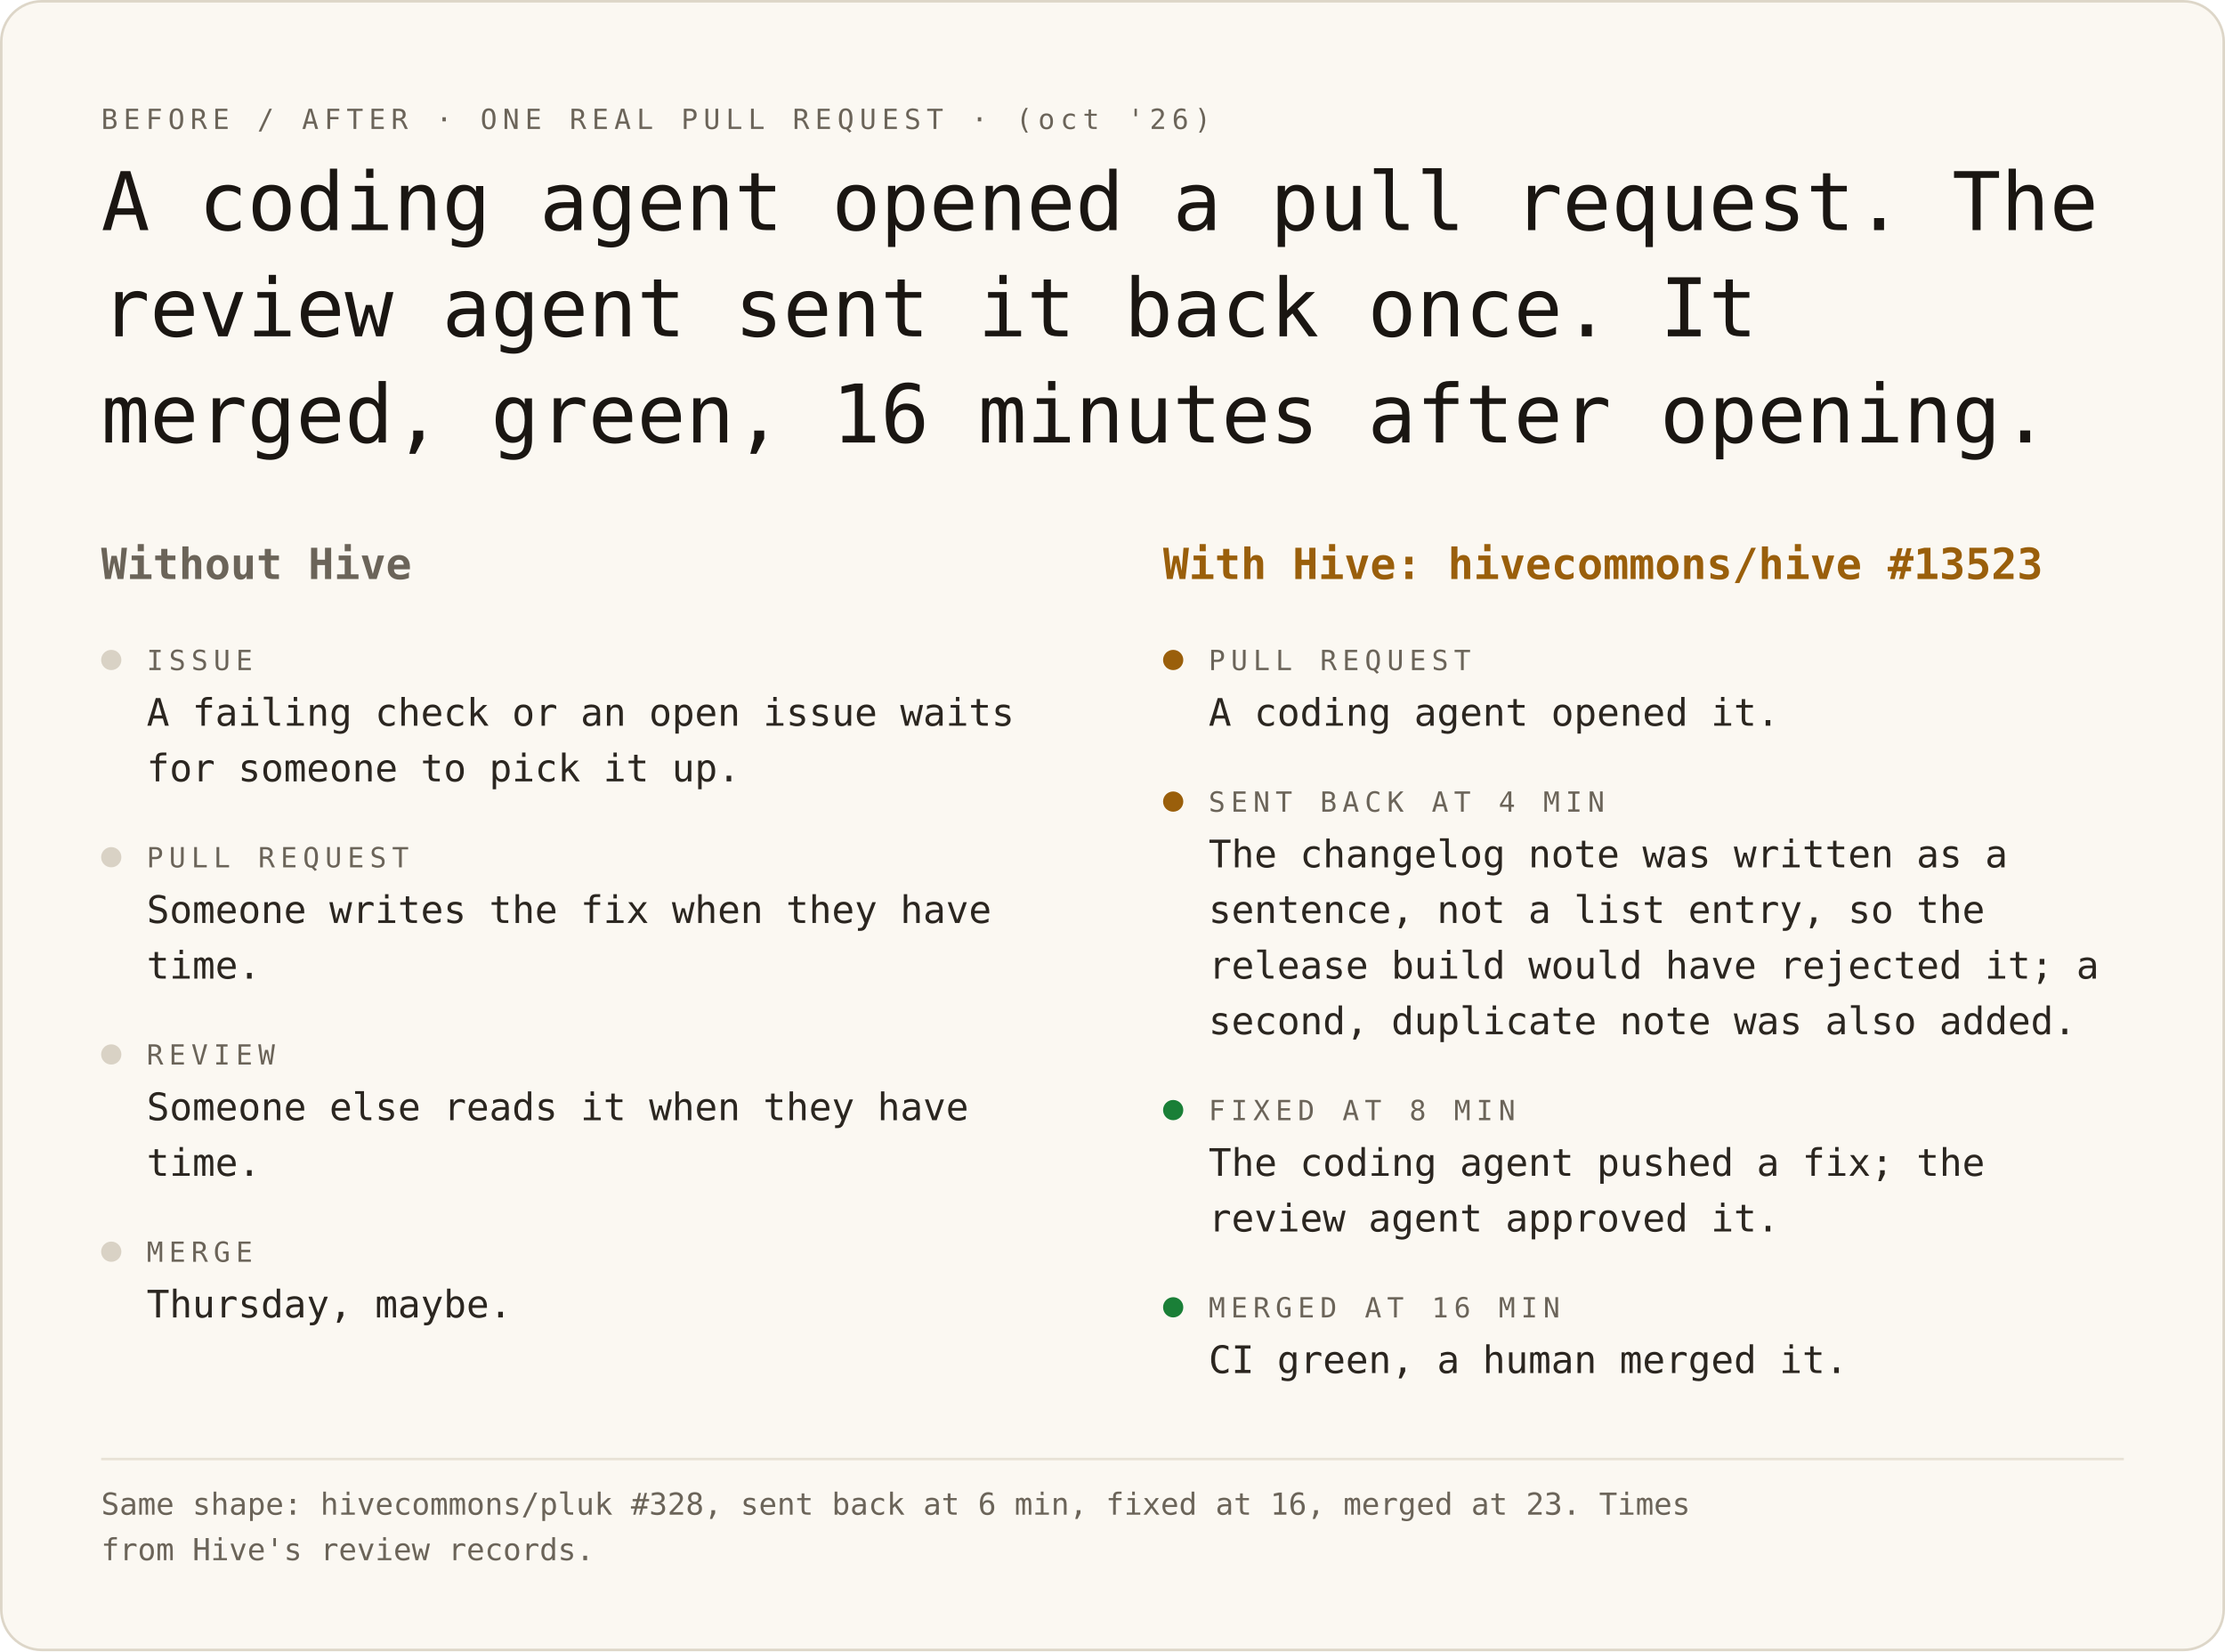
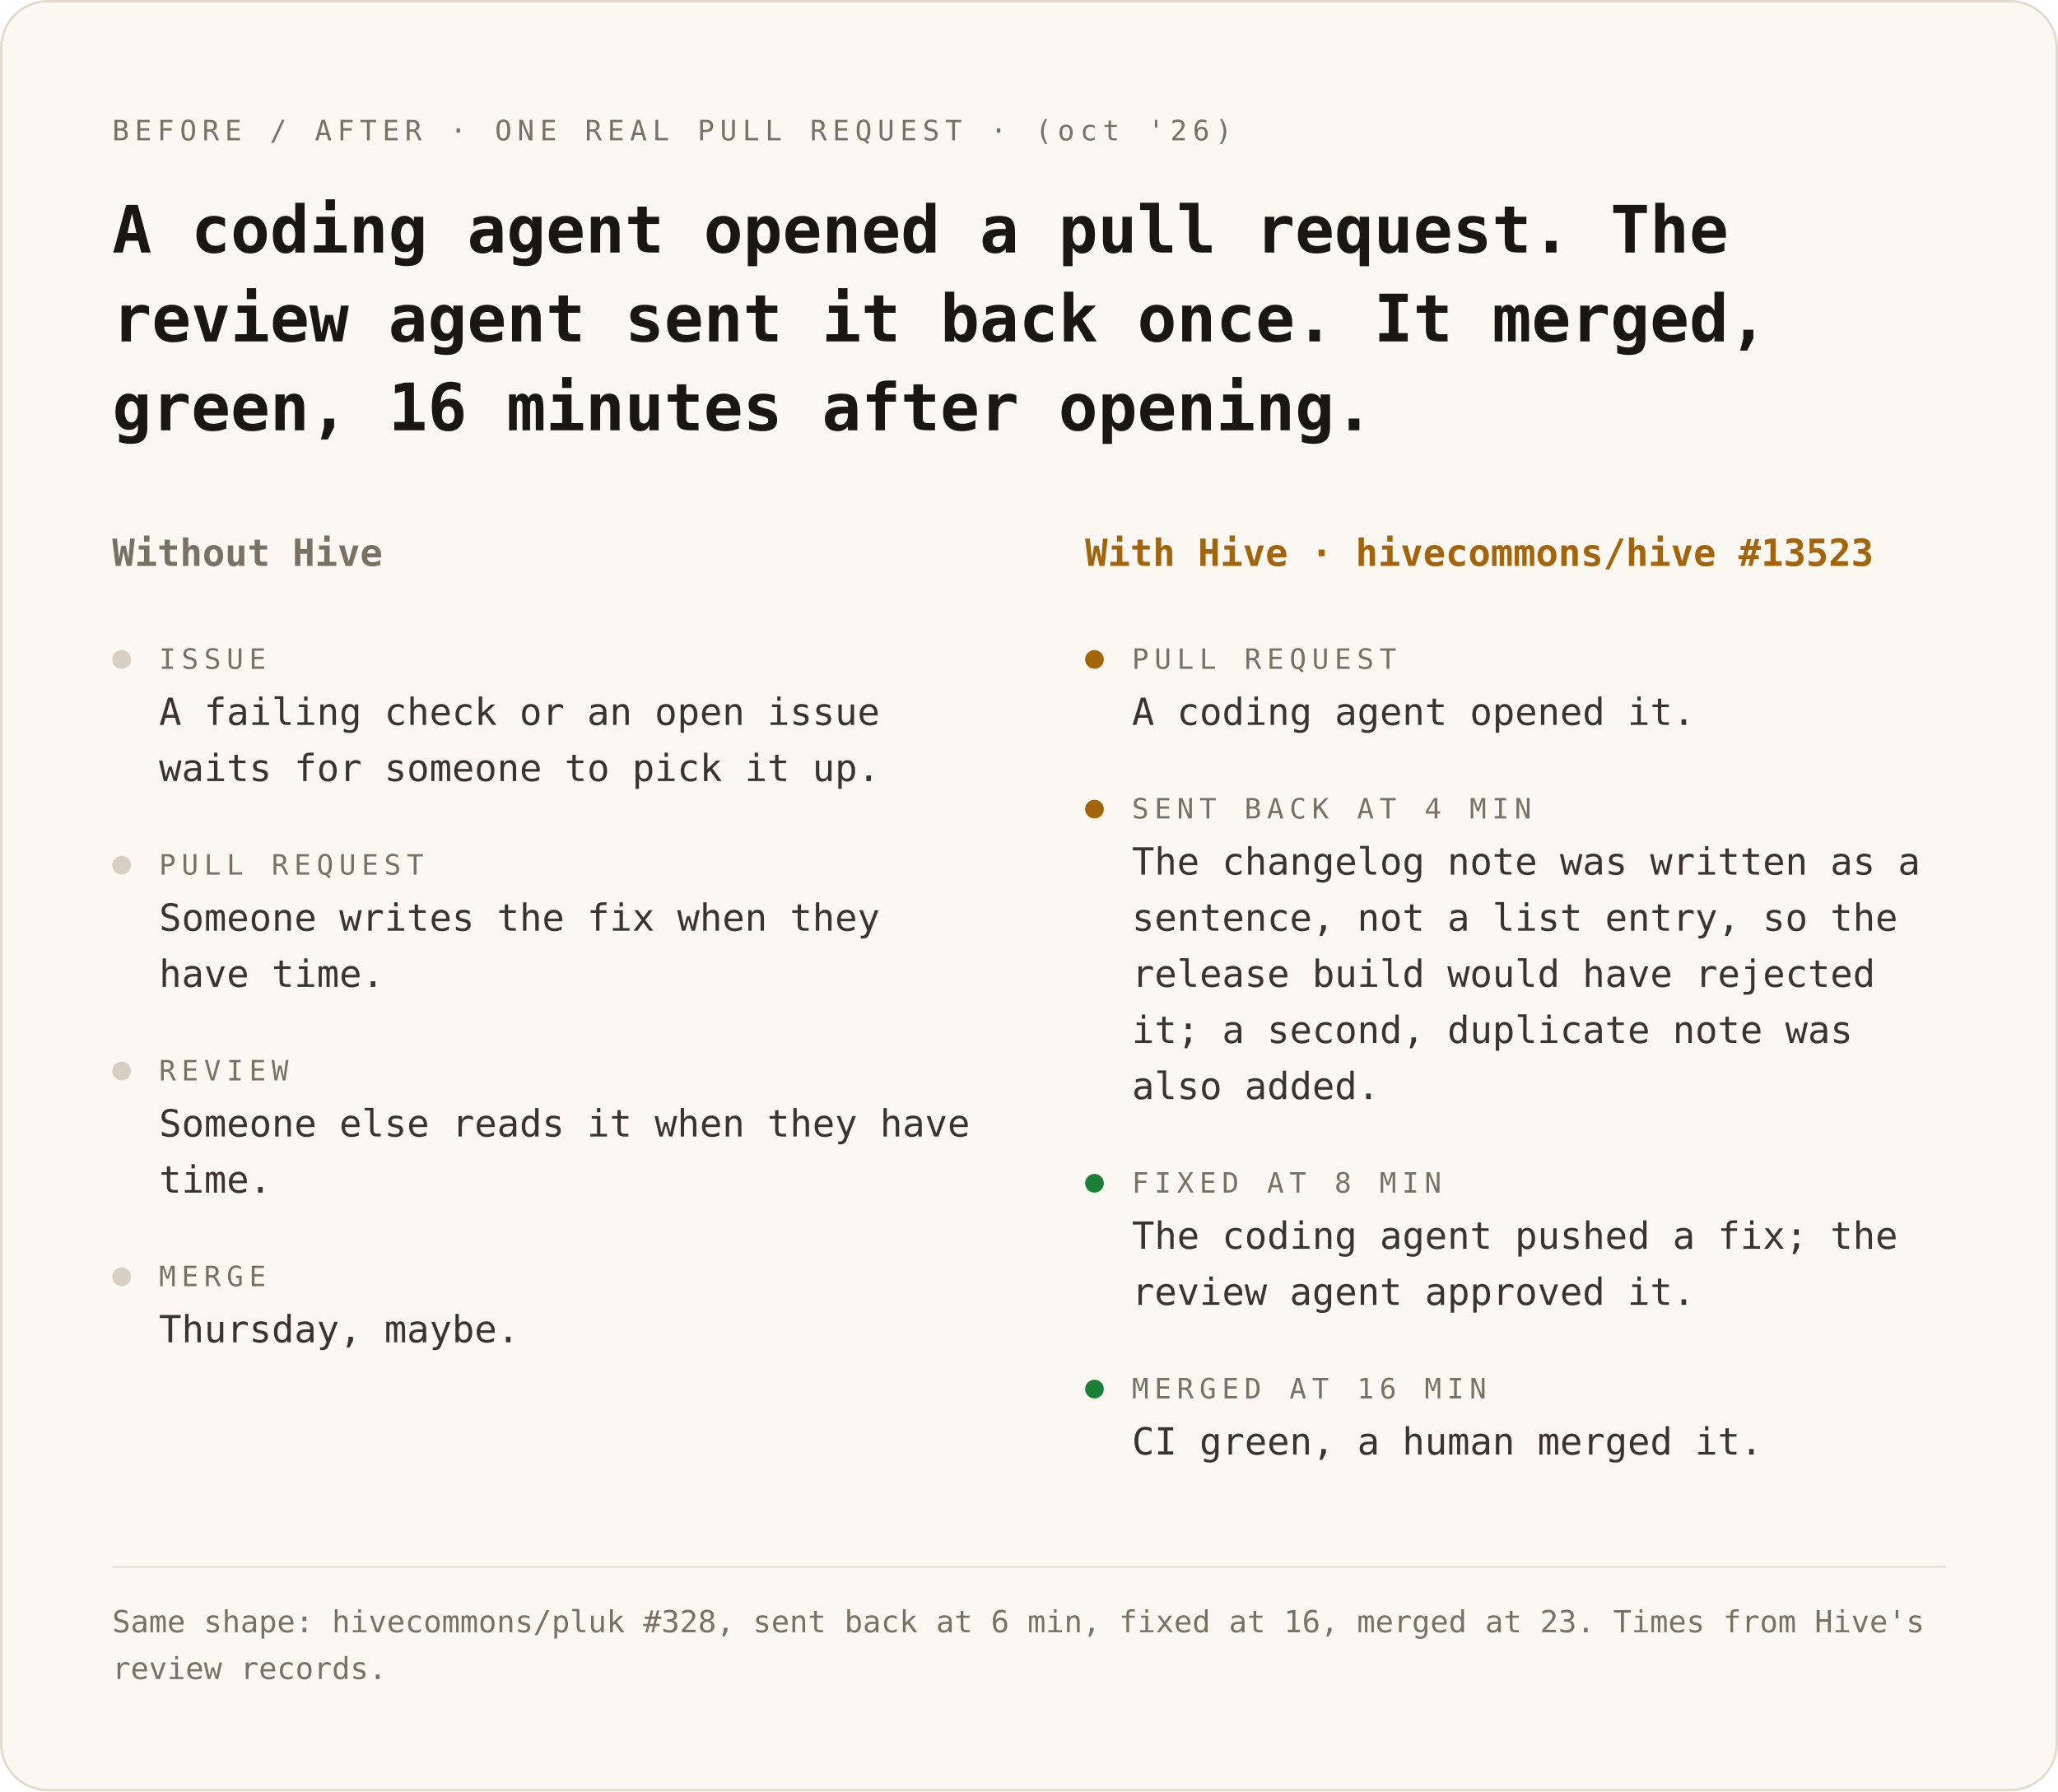
- <svg xmlns="http://www.w3.org/2000/svg" width="1760" height="1306" viewBox="0 0 880 653" role="img" aria-label="Before and after: hivecommons/hive #13523 was sent back once and merged 16 minutes after opening" font-family="'IBM Plex Mono', 'JetBrains Mono', ui-monospace, SFMono-Regular, Menlo, Consolas, monospace">
-   <defs>
-     <linearGradient id="amber" x1="0" y1="0" x2="1" y2="0">
-       <stop offset="0" stop-color="#9a5f0b" />
-       <stop offset="1" stop-color="#b8741a" />
-     </linearGradient>
-     <filter id="glow" x="-20%" y="-40%" width="140%" height="180%">
-       <feGaussianBlur stdDeviation="5" />
-     </filter>
-   </defs>
-   <rect x="0.5" y="0.5" width="879" height="652" rx="16" fill="#fbf8f2" stroke="#ddd6c8" />
-   <text x="40" y="51" fill="#6b6459" font-size="11" font-weight="500" letter-spacing="2.2">BEFORE / AFTER · ONE REAL PULL REQUEST · (oct '26)</text>
-   <text x="40" y="91" fill="#1a1612" font-size="32">A coding agent opened a pull request. The</text>
-   <text x="40" y="133" fill="#1a1612" font-size="32">review agent sent it back once. It</text>
-   <text x="40" y="175" fill="#1a1612" font-size="32">merged, green, 16 minutes after opening.</text>
-   <text x="40" y="229" fill="#6b6459" font-size="17" font-weight="700">Without Hive</text>
-   <circle cx="44" cy="261" r="4" fill="#d9d2c5" />
-   <text x="58" y="265" fill="#6b6459" font-size="11" font-weight="500" letter-spacing="2.2">ISSUE</text>
-   <text x="58" y="287" fill="#2b2620" font-size="15">A failing check or an open issue waits</text>
-   <text x="58" y="309" fill="#2b2620" font-size="15">for someone to pick it up.</text>
-   <circle cx="44" cy="339" r="4" fill="#d9d2c5" />
-   <text x="58" y="343" fill="#6b6459" font-size="11" font-weight="500" letter-spacing="2.2">PULL REQUEST</text>
-   <text x="58" y="365" fill="#2b2620" font-size="15">Someone writes the fix when they have</text>
-   <text x="58" y="387" fill="#2b2620" font-size="15">time.</text>
-   <circle cx="44" cy="417" r="4" fill="#d9d2c5" />
-   <text x="58" y="421" fill="#6b6459" font-size="11" font-weight="500" letter-spacing="2.2">REVIEW</text>
-   <text x="58" y="443" fill="#2b2620" font-size="15">Someone else reads it when they have</text>
-   <text x="58" y="465" fill="#2b2620" font-size="15">time.</text>
-   <circle cx="44" cy="495" r="4" fill="#d9d2c5" />
-   <text x="58" y="499" fill="#6b6459" font-size="11" font-weight="500" letter-spacing="2.2">MERGE</text>
-   <text x="58" y="521" fill="#2b2620" font-size="15">Thursday, maybe.</text>
-   <text x="460" y="229" fill="#9a5f0b" font-size="17" font-weight="700">With Hive: hivecommons/hive #13523</text>
-   <circle cx="464" cy="261" r="4" fill="#9a5f0b" />
-   <text x="478" y="265" fill="#6b6459" font-size="11" font-weight="500" letter-spacing="2.2">PULL REQUEST</text>
-   <text x="478" y="287" fill="#2b2620" font-size="15">A coding agent opened it.</text>
-   <circle cx="464" cy="317" r="4" fill="#9a5f0b" />
-   <text x="478" y="321" fill="#6b6459" font-size="11" font-weight="500" letter-spacing="2.2">SENT BACK AT 4 MIN</text>
-   <text x="478" y="343" fill="#2b2620" font-size="15">The changelog note was written as a</text>
-   <text x="478" y="365" fill="#2b2620" font-size="15">sentence, not a list entry, so the</text>
-   <text x="478" y="387" fill="#2b2620" font-size="15">release build would have rejected it; a</text>
-   <text x="478" y="409" fill="#2b2620" font-size="15">second, duplicate note was also added.</text>
-   <circle cx="464" cy="439" r="4" fill="#1a7f37" />
-   <text x="478" y="443" fill="#6b6459" font-size="11" font-weight="500" letter-spacing="2.2">FIXED AT 8 MIN</text>
-   <text x="478" y="465" fill="#2b2620" font-size="15">The coding agent pushed a fix; the</text>
-   <text x="478" y="487" fill="#2b2620" font-size="15">review agent approved it.</text>
-   <circle cx="464" cy="517" r="4" fill="#1a7f37" />
-   <text x="478" y="521" fill="#6b6459" font-size="11" font-weight="500" letter-spacing="2.2">MERGED AT 16 MIN</text>
-   <text x="478" y="543" fill="#2b2620" font-size="15">CI green, a human merged it.</text>
+ <svg xmlns="http://www.w3.org/2000/svg" width="1760" height="1532" viewBox="0 0 880 766" role="img" aria-label="Before and after: hivecommons/hive #13523 was sent back once and merged 16 minutes after opening" font-family="'IBM Plex Mono', 'JetBrains Mono', ui-monospace, SFMono-Regular, Menlo, Consolas, monospace">
+   <rect x="0.5" y="0.5" width="879" height="765" rx="20" fill="#fbf8f2" stroke="#e2dbcd" />
+   <text x="48" y="60" fill="#7a7165" font-size="12" font-weight="500" letter-spacing="2.4">BEFORE / AFTER · ONE REAL PULL REQUEST · (oct '26)</text>
+   <text x="48" y="108" fill="#1a1612" font-size="28" font-weight="700">A coding agent opened a pull request. The</text>
+   <text x="48" y="146" fill="#1a1612" font-size="28" font-weight="700">review agent sent it back once. It merged,</text>
+   <text x="48" y="184" fill="#1a1612" font-size="28" font-weight="700">green, 16 minutes after opening.</text>
+   <text x="48" y="242" fill="#7a7165" font-size="16" font-weight="700">Without Hive</text>
+   <circle cx="52" cy="282" r="4" fill="#d6cfc2" />
+   <text x="68" y="286" fill="#7a7165" font-size="12" font-weight="500" letter-spacing="2.4">ISSUE</text>
+   <text x="68" y="310" fill="#3b342c" font-size="16">A failing check or an open issue</text>
+   <text x="68" y="334" fill="#3b342c" font-size="16">waits for someone to pick it up.</text>
+   <circle cx="52" cy="370" r="4" fill="#d6cfc2" />
+   <text x="68" y="374" fill="#7a7165" font-size="12" font-weight="500" letter-spacing="2.4">PULL REQUEST</text>
+   <text x="68" y="398" fill="#3b342c" font-size="16">Someone writes the fix when they</text>
+   <text x="68" y="422" fill="#3b342c" font-size="16">have time.</text>
+   <circle cx="52" cy="458" r="4" fill="#d6cfc2" />
+   <text x="68" y="462" fill="#7a7165" font-size="12" font-weight="500" letter-spacing="2.4">REVIEW</text>
+   <text x="68" y="486" fill="#3b342c" font-size="16">Someone else reads it when they have</text>
+   <text x="68" y="510" fill="#3b342c" font-size="16">time.</text>
+   <circle cx="52" cy="546" r="4" fill="#d6cfc2" />
+   <text x="68" y="550" fill="#7a7165" font-size="12" font-weight="500" letter-spacing="2.4">MERGE</text>
+   <text x="68" y="574" fill="#3b342c" font-size="16">Thursday, maybe.</text>
+   <text x="464" y="242" fill="#a3640c" font-size="16" font-weight="700">With Hive · hivecommons/hive #13523</text>
+   <circle cx="468" cy="282" r="4" fill="#a3640c" />
+   <text x="484" y="286" fill="#7a7165" font-size="12" font-weight="500" letter-spacing="2.4">PULL REQUEST</text>
+   <text x="484" y="310" fill="#3b342c" font-size="16">A coding agent opened it.</text>
+   <circle cx="468" cy="346" r="4" fill="#a3640c" />
+   <text x="484" y="350" fill="#7a7165" font-size="12" font-weight="500" letter-spacing="2.4">SENT BACK AT 4 MIN</text>
+   <text x="484" y="374" fill="#3b342c" font-size="16">The changelog note was written as a</text>
+   <text x="484" y="398" fill="#3b342c" font-size="16">sentence, not a list entry, so the</text>
+   <text x="484" y="422" fill="#3b342c" font-size="16">release build would have rejected</text>
+   <text x="484" y="446" fill="#3b342c" font-size="16">it; a second, duplicate note was</text>
+   <text x="484" y="470" fill="#3b342c" font-size="16">also added.</text>
+   <circle cx="468" cy="506" r="4" fill="#1a7f37" />
+   <text x="484" y="510" fill="#7a7165" font-size="12" font-weight="500" letter-spacing="2.4">FIXED AT 8 MIN</text>
+   <text x="484" y="534" fill="#3b342c" font-size="16">The coding agent pushed a fix; the</text>
+   <text x="484" y="558" fill="#3b342c" font-size="16">review agent approved it.</text>
+   <circle cx="468" cy="594" r="4" fill="#1a7f37" />
+   <text x="484" y="598" fill="#7a7165" font-size="12" font-weight="500" letter-spacing="2.4">MERGED AT 16 MIN</text>
+   <text x="484" y="622" fill="#3b342c" font-size="16">CI green, a human merged it.</text>
  <a href="https://github.com/hivecommons/hive/pull/13523">
-     <rect x="460" y="209" width="380" height="368" fill="transparent" />
+     <rect x="464" y="222" width="368" height="440" fill="transparent" />
  </a>
-   <line x1="40" y1="577" x2="840" y2="577" stroke="#e8e2d6" />
-   <text x="40" y="599" fill="#6b6459" font-size="12">Same shape: hivecommons/pluk #328, sent back at 6 min, fixed at 16, merged at 23. Times</text>
-   <text x="40" y="617" fill="#6b6459" font-size="12">from Hive's review records.</text>
+   <line x1="48" y1="670" x2="832" y2="670" stroke="#ebe5d9" />
+   <text x="48" y="698" fill="#7a7165" font-size="13">Same shape: hivecommons/pluk #328, sent back at 6 min, fixed at 16, merged at 23. Times from Hive's</text>
+   <text x="48" y="718" fill="#7a7165" font-size="13">review records.</text>
</svg>
